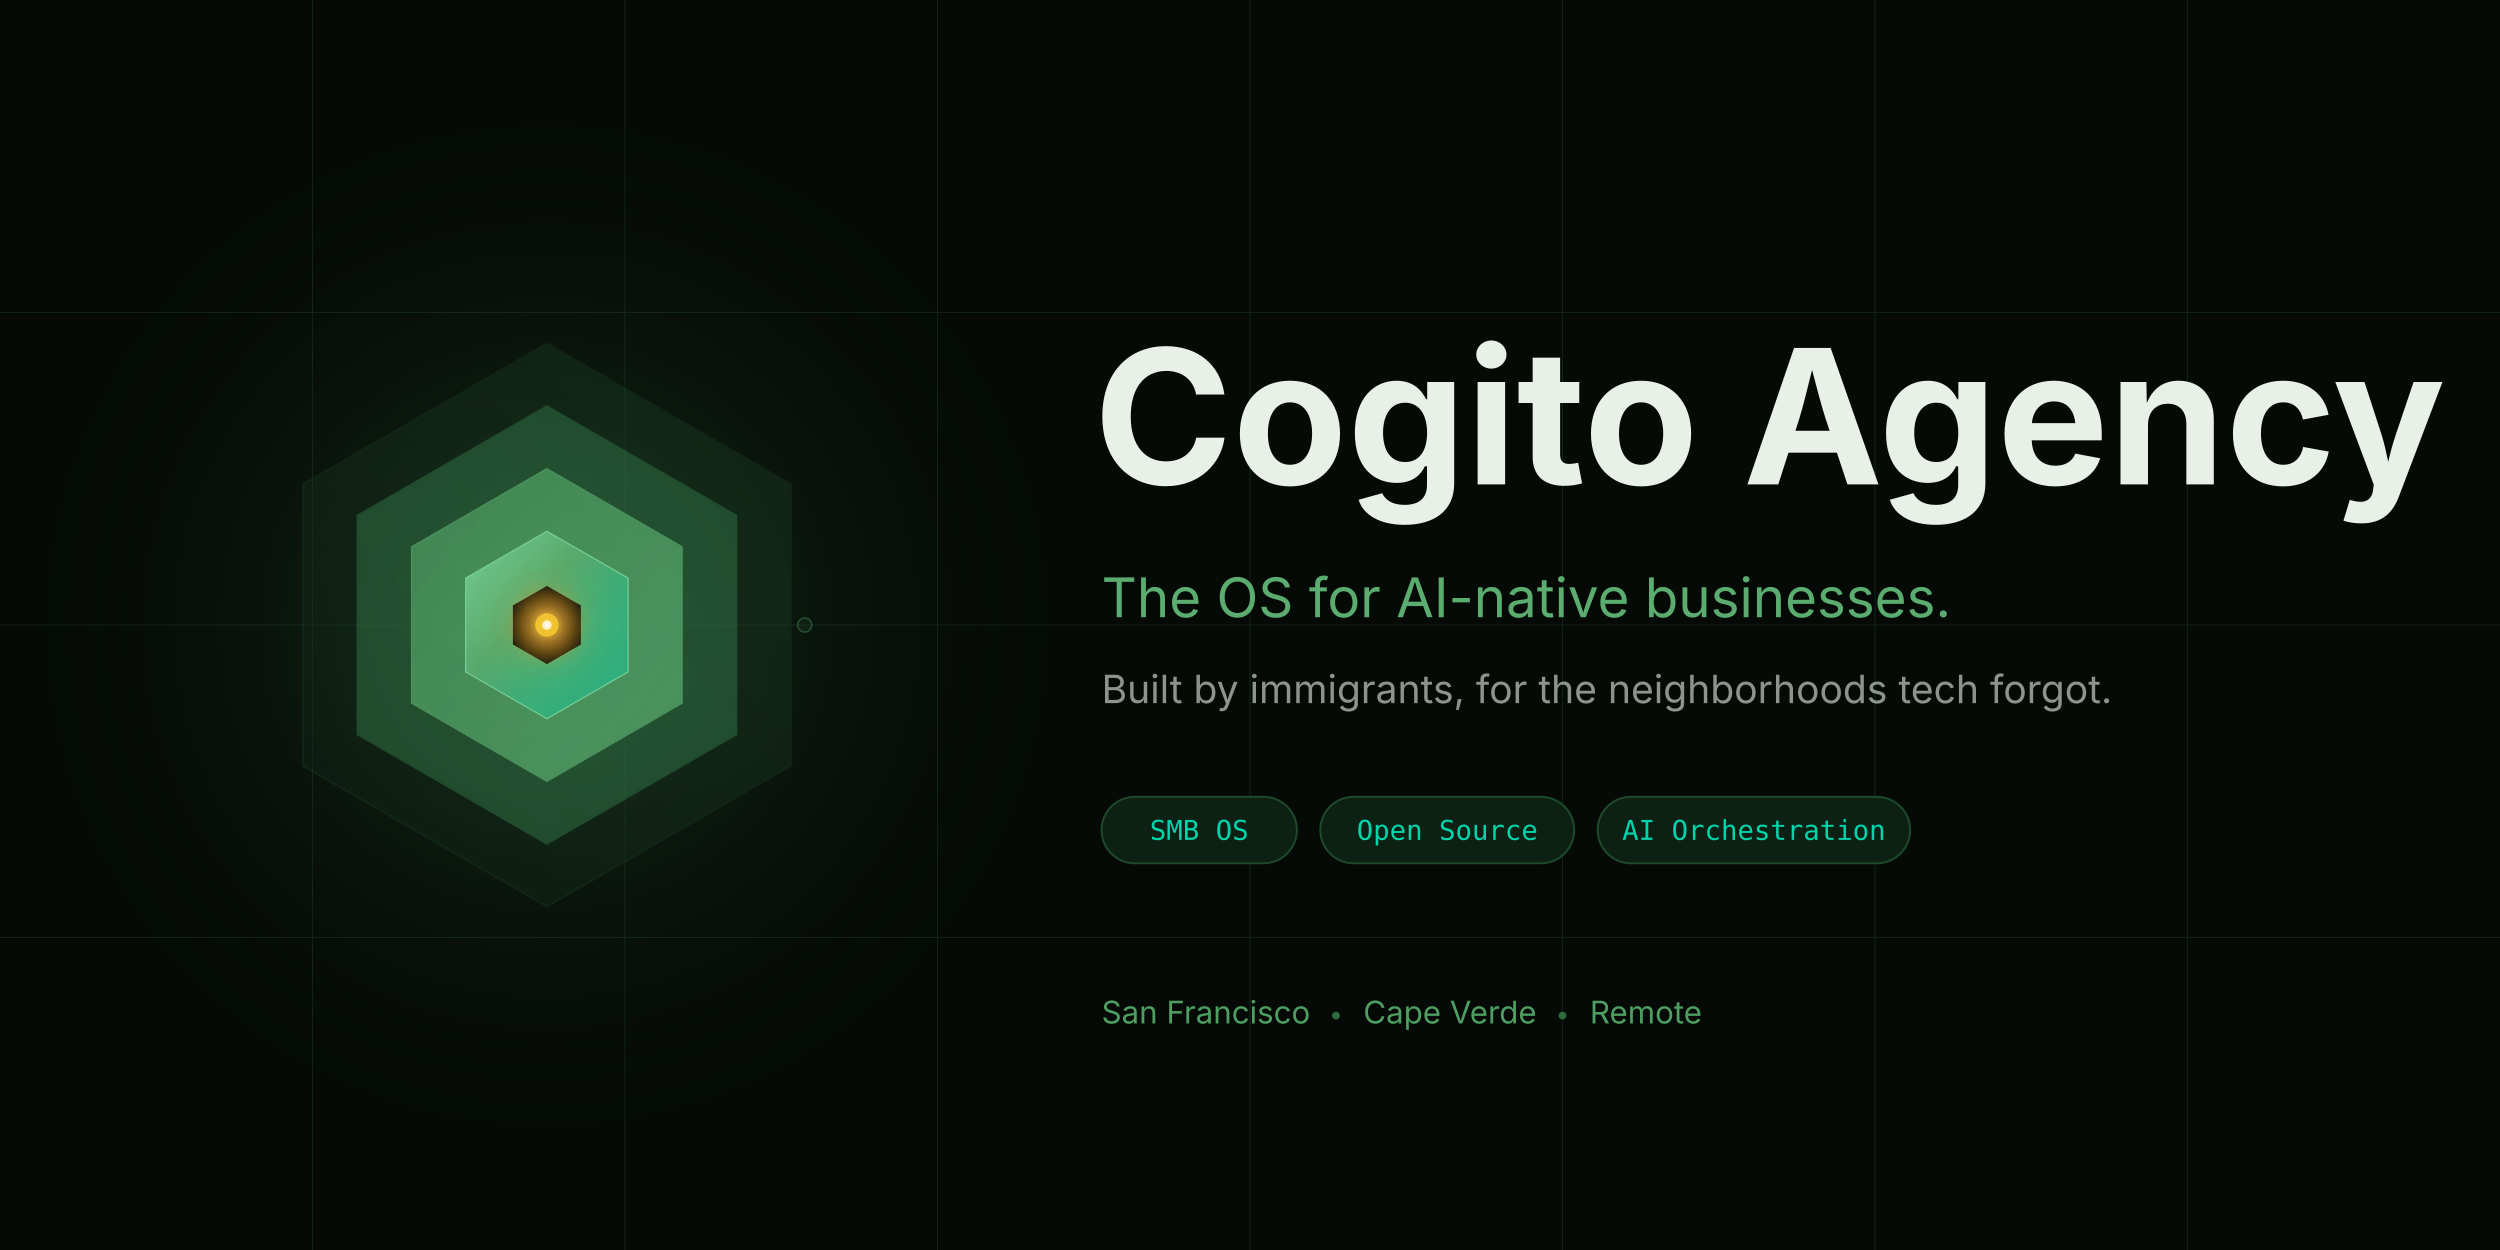
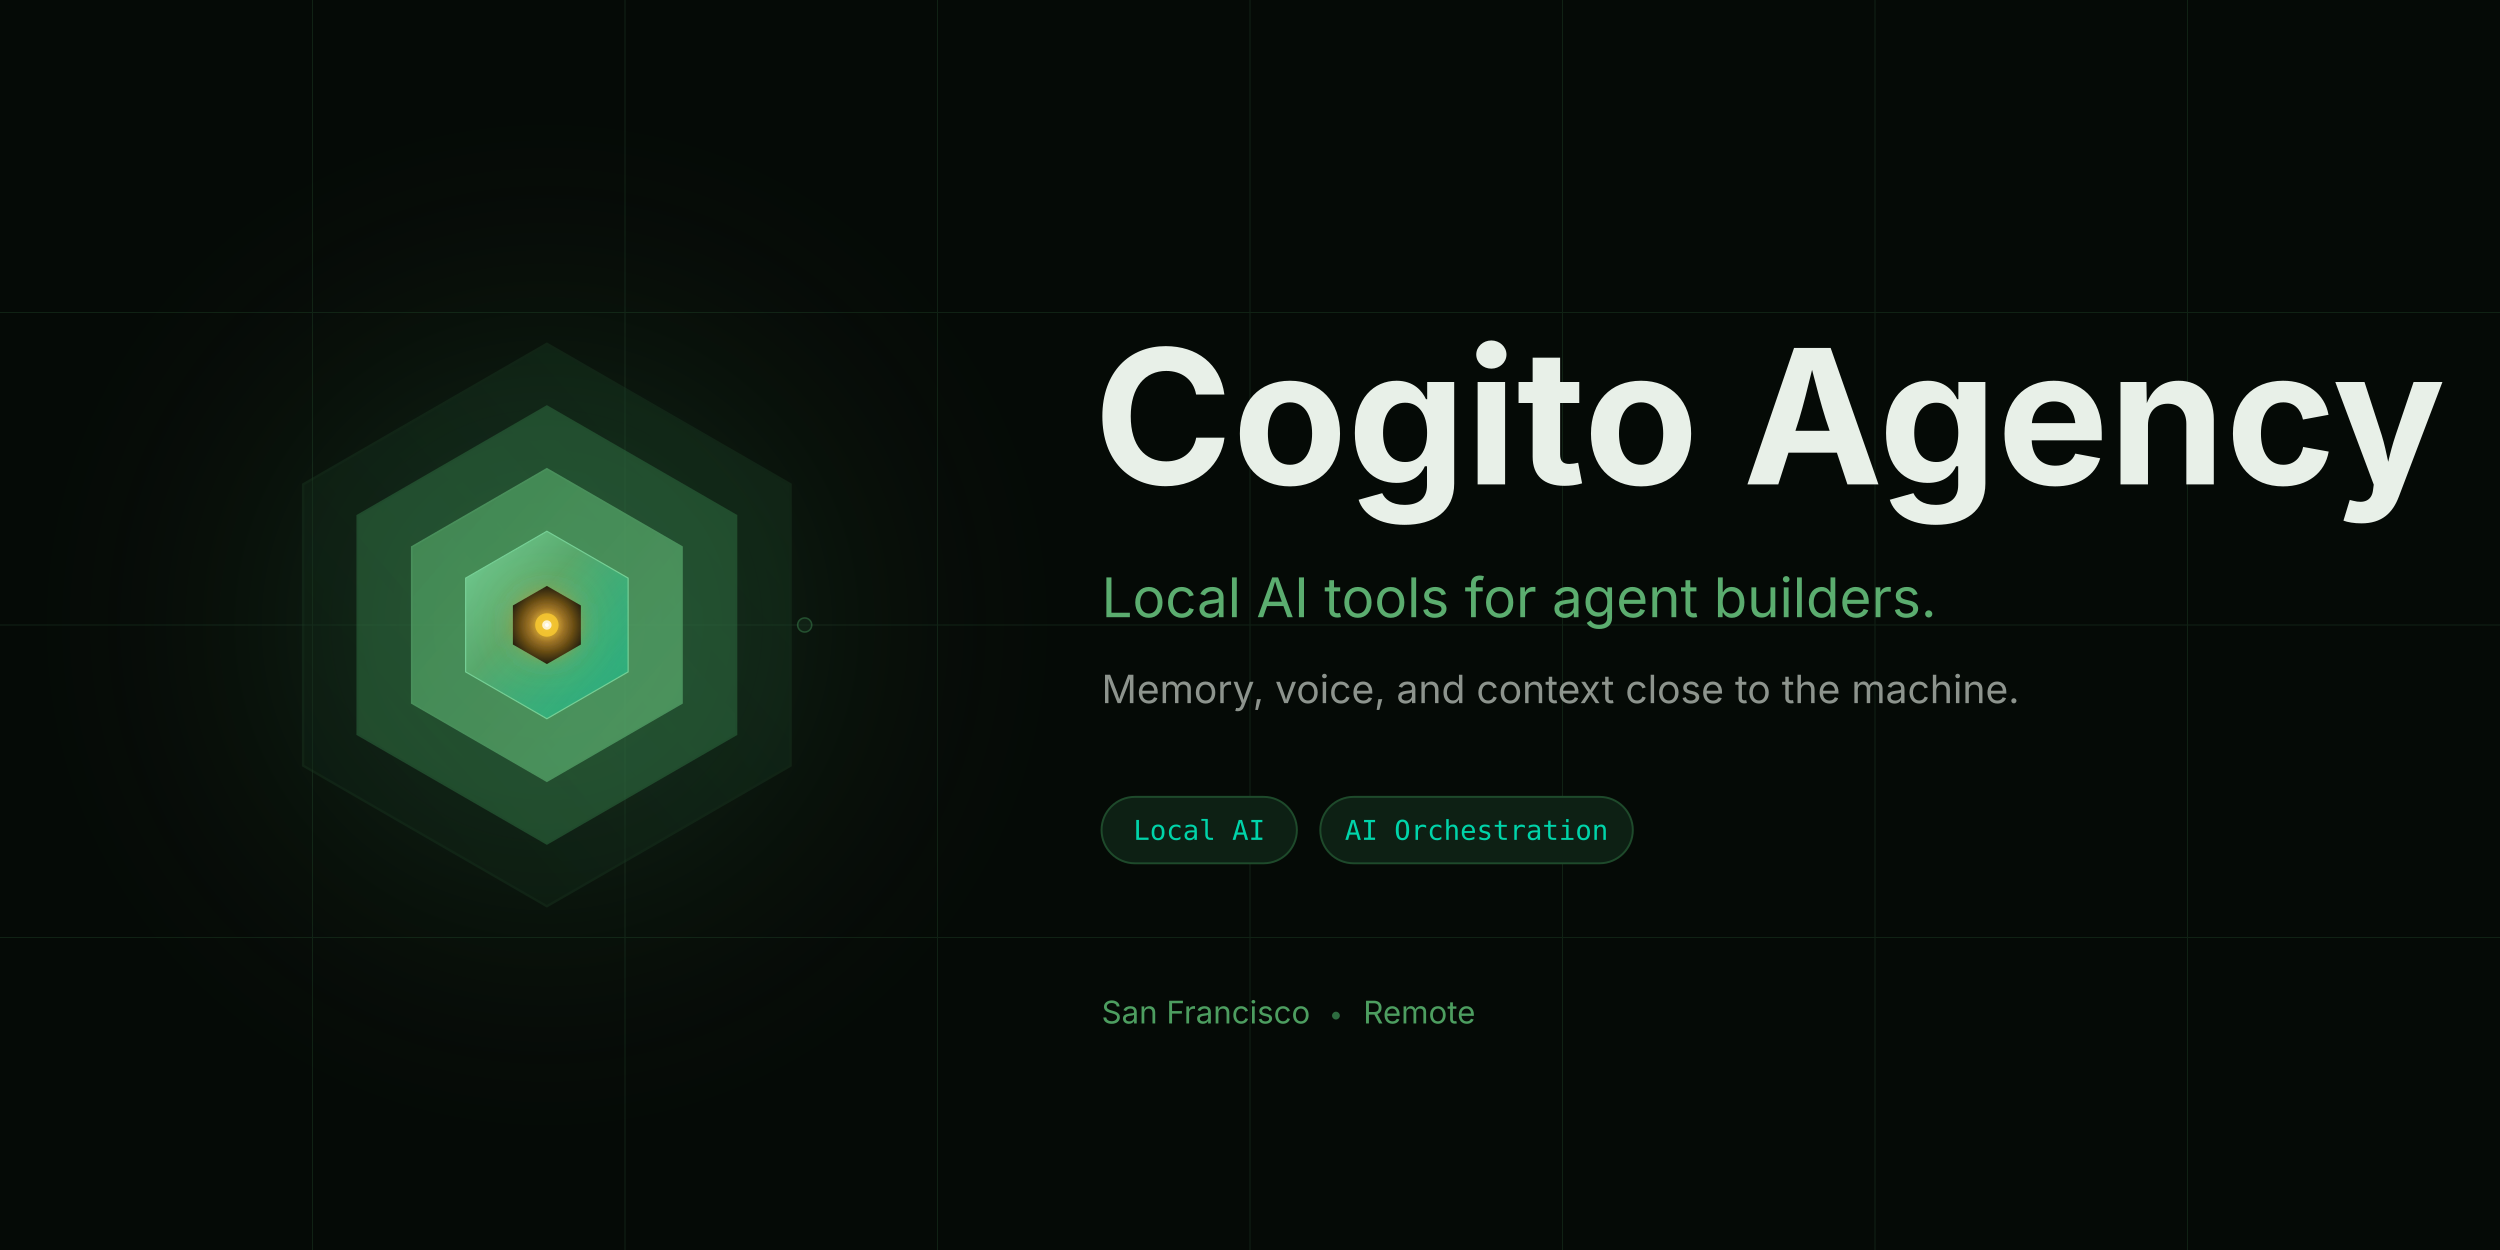
<svg xmlns="http://www.w3.org/2000/svg" viewBox="0 0 1280 640">
  <defs>
    <radialGradient id="sing" cx="50%" cy="50%" r="50%">
      <stop offset="0%" style="stop-color:#FFFEF5;stop-opacity:1" />
      <stop offset="8%" style="stop-color:#FFF5D4;stop-opacity:0.98" />
      <stop offset="20%" style="stop-color:#F4C430;stop-opacity:0.85" />
      <stop offset="45%" style="stop-color:#E8A020;stop-opacity:0.4" />
      <stop offset="100%" style="stop-color:#CC8400;stop-opacity:0" />
    </radialGradient>
    <linearGradient id="h1" x1="0%" y1="100%" x2="100%" y2="0%">
      <stop offset="0%" style="stop-color:#0d2014" />
      <stop offset="100%" style="stop-color:#1e4a2b;stop-opacity:0.8" />
    </linearGradient>
    <linearGradient id="h2" x1="100%" y1="0%" x2="0%" y2="100%">
      <stop offset="0%" style="stop-color:#2d6b3f" />
      <stop offset="100%" style="stop-color:#3d8a51;stop-opacity:0.75" />
    </linearGradient>
    <linearGradient id="h3" x1="0%" y1="0%" x2="100%" y2="100%">
      <stop offset="0%" style="stop-color:#4d9e60" />
      <stop offset="100%" style="stop-color:#6DC882;stop-opacity:0.82" />
    </linearGradient>
    <linearGradient id="h4" x1="0%" y1="0%" x2="100%" y2="100%">
      <stop offset="0%" style="stop-color:#7EDBA0" />
      <stop offset="40%" style="stop-color:#5BAD6F" />
      <stop offset="100%" style="stop-color:#00D4AA;stop-opacity:0.45" />
    </linearGradient>
    <linearGradient id="cB" x1="0%" y1="0%" x2="100%" y2="100%">
      <stop offset="0%" style="stop-color:#00D4AA;stop-opacity:0.65" />
      <stop offset="60%" style="stop-color:#00D4AA;stop-opacity:0.15" />
      <stop offset="100%" style="stop-color:#00D4AA;stop-opacity:0" />
    </linearGradient>
    <linearGradient id="wm" x1="0%" y1="0%" x2="100%" y2="0%">
      <stop offset="0%" style="stop-color:#D0D0D0" />
      <stop offset="40%" style="stop-color:#F0F0F0" />
      <stop offset="50%" style="stop-color:#FFFFFF" />
      <stop offset="60%" style="stop-color:#F0F0F0" />
      <stop offset="100%" style="stop-color:#D0D0D0" />
      <animateTransform attributeName="gradientTransform" type="translate" values="-0.8;0.8;-0.8" dur="10s" repeatCount="indefinite" />
    </linearGradient>
    <radialGradient id="amb" cx="50%" cy="50%" r="50%">
      <stop offset="0%" style="stop-color:#5BAD6F;stop-opacity:0.03" />
      <stop offset="100%" style="stop-color:#050A06;stop-opacity:0" />
    </radialGradient>
    <filter id="sB" x="-150%" y="-150%" width="400%" height="400%">
      <feGaussianBlur in="SourceGraphic" stdDeviation="6" result="b1" />
      <feGaussianBlur in="SourceGraphic" stdDeviation="2.5" result="b2" />
      <feMerge>
        <feMergeNode in="b1" />
        <feMergeNode in="b2" />
        <feMergeNode in="SourceGraphic" />
      </feMerge>
    </filter>
    <filter id="pG" x="-80%" y="-80%" width="260%" height="260%">
      <feGaussianBlur in="SourceGraphic" stdDeviation="1.8" result="b" />
      <feMerge>
        <feMergeNode in="b" />
        <feMergeNode in="SourceGraphic" />
      </feMerge>
    </filter>
    <filter id="eG" x="-60%" y="-60%" width="220%" height="220%">
      <feGaussianBlur in="SourceGraphic" stdDeviation="2.5" result="b" />
      <feMerge>
        <feMergeNode in="b" />
        <feMergeNode in="SourceGraphic" />
      </feMerge>
    </filter>
    <radialGradient id="ambG" cx="50%" cy="50%" r="50%">
      <stop offset="0%" style="stop-color:#5BAD6F;stop-opacity:0.25" />
      <stop offset="100%" style="stop-color:#050A06;stop-opacity:0" />
    </radialGradient>
  </defs>
  <rect width="1280" height="640" fill="#050A06" />
  <g stroke="#1a3a22" stroke-width="0.5" opacity="0.5">
    <line x1="160" y1="0" x2="160" y2="640" />
    <line x1="320" y1="0" x2="320" y2="640" />
    <line x1="480" y1="0" x2="480" y2="640" />
    <line x1="640" y1="0" x2="640" y2="640" />
    <line x1="800" y1="0" x2="800" y2="640" />
    <line x1="960" y1="0" x2="960" y2="640" />
    <line x1="1120" y1="0" x2="1120" y2="640" />
    <line x1="0" y1="160" x2="1280" y2="160" />
    <line x1="0" y1="320" x2="1280" y2="320" />
    <line x1="0" y1="480" x2="1280" y2="480" />
  </g>
  <g transform="translate(280, 320)">
    <circle cx="0" cy="0" r="280" fill="url(#ambG)">
      <animate attributeName="r" values="260;300;260" dur="10s" repeatCount="indefinite" />
    </circle>
    <g transform="scale(2)">
      <g id="crystal-mark">
        <polygon points="0,-72 62.4,-36 62.4,36 0,72 -62.4,36 -62.4,-36" fill="url(#h1)" opacity="0.42" stroke="#1a3a22" stroke-width="0.6">
          <animateTransform attributeName="transform" type="rotate" values="0;360" dur="40s" repeatCount="indefinite" />
          <animate attributeName="opacity" values="0.35;0.5;0.35" dur="9s" repeatCount="indefinite" />
        </polygon>
        <polygon points="0,-56 48.5,-28 48.5,28 0,56 -48.5,28 -48.5,-28" fill="url(#h2)" opacity="0.55" stroke="#2d6b3f" stroke-width="0.5">
          <animateTransform attributeName="transform" type="rotate" values="15;375" dur="28s" repeatCount="indefinite" />
          <animate attributeName="opacity" values="0.48;0.62;0.48" dur="7s" repeatCount="indefinite" />
        </polygon>
        <polygon points="0,-40 34.6,-20 34.6,20 0,40 -34.6,20 -34.6,-20" fill="url(#h3)" opacity="0.68" stroke="#5BAD6F" stroke-width="0.4">
          <animateTransform attributeName="transform" type="rotate" values="30;390" dur="18s" repeatCount="indefinite" />
          <animate attributeName="opacity" values="0.6;0.78;0.6" dur="5.5s" repeatCount="indefinite" />
        </polygon>
        <polygon points="0,-24 20.8,-12 20.8,12 0,24 -20.8,12 -20.8,-12" fill="url(#h4)" opacity="0.85" stroke="#7EDBA0" stroke-width="0.3">
          <animateTransform attributeName="transform" type="rotate" values="45;405" dur="11s" repeatCount="indefinite" />
        </polygon>
        <polygon points="0,-10 8.7,-5 8.7,5 0,10 -8.7,5 -8.7,-5" fill="#050A06">
          <animateTransform attributeName="transform" type="rotate" values="0;-360" dur="14s" repeatCount="indefinite" />
        </polygon>
        <line x1="31.2" y1="-54" x2="0" y2="0" stroke="url(#cB)" stroke-width="0.7" stroke-linecap="round" opacity="0">
          <animate attributeName="opacity" values="0;0.5;0.15;0" dur="3.2s" begin="0s" repeatCount="indefinite" />
        </line>
        <circle r="1.5" fill="#00D4AA" filter="url(#pG)" opacity="0">
          <animate attributeName="cx" values="31.2;0" dur="2.6s" begin="0s" repeatCount="indefinite" />
          <animate attributeName="cy" values="-54;0" dur="2.6s" begin="0s" repeatCount="indefinite" />
          <animate attributeName="opacity" values="0;0.8;0.5;0" dur="2.6s" begin="0s" repeatCount="indefinite" />
          <animate attributeName="r" values="1.5;0.8" dur="2.6s" begin="0s" repeatCount="indefinite" />
        </circle>
        <circle cx="31.2" cy="-54" r="2.5" fill="#00D4AA" filter="url(#eG)" opacity="0">
          <animate attributeName="opacity" values="0;0.4;0.1;0" dur="3.2s" begin="0s" repeatCount="indefinite" />
          <animate attributeName="r" values="2;3.5;2" dur="3.2s" begin="0s" repeatCount="indefinite" />
        </circle>
        <line x1="62.4" y1="0" x2="0" y2="0" stroke="url(#cB)" stroke-width="0.7" stroke-linecap="round" opacity="0">
          <animate attributeName="opacity" values="0;0.45;0.12;0" dur="3.2s" begin="0.53s" repeatCount="indefinite" />
        </line>
        <circle r="1.5" fill="#00D4AA" filter="url(#pG)" opacity="0">
          <animate attributeName="cx" values="62.4;0" dur="2.6s" begin="0.53s" repeatCount="indefinite" />
          <animate attributeName="opacity" values="0;0.75;0.45;0" dur="2.6s" begin="0.53s" repeatCount="indefinite" />
          <animate attributeName="r" values="1.5;0.8" dur="2.6s" begin="0.53s" repeatCount="indefinite" />
        </circle>
        <circle cx="62.4" cy="0" r="2.5" fill="#00D4AA" filter="url(#eG)" opacity="0">
          <animate attributeName="opacity" values="0;0.38;0.1;0" dur="3.2s" begin="0.53s" repeatCount="indefinite" />
          <animate attributeName="r" values="2;3.5;2" dur="3.2s" begin="0.53s" repeatCount="indefinite" />
        </circle>
        <line x1="31.2" y1="54" x2="0" y2="0" stroke="url(#cB)" stroke-width="0.7" stroke-linecap="round" opacity="0">
          <animate attributeName="opacity" values="0;0.42;0.12;0" dur="3.2s" begin="1.06s" repeatCount="indefinite" />
        </line>
        <circle r="1.2" fill="#00D4AA" filter="url(#pG)" opacity="0">
          <animate attributeName="cx" values="31.2;0" dur="2.6s" begin="1.06s" repeatCount="indefinite" />
          <animate attributeName="cy" values="54;0" dur="2.6s" begin="1.06s" repeatCount="indefinite" />
          <animate attributeName="opacity" values="0;0.7;0.4;0" dur="2.6s" begin="1.06s" repeatCount="indefinite" />
          <animate attributeName="r" values="1.2;0.6" dur="2.6s" begin="1.06s" repeatCount="indefinite" />
        </circle>
        <line x1="-31.2" y1="54" x2="0" y2="0" stroke="url(#cB)" stroke-width="0.7" stroke-linecap="round" opacity="0">
          <animate attributeName="opacity" values="0;0.42;0.12;0" dur="3.2s" begin="1.59s" repeatCount="indefinite" />
        </line>
        <circle r="1.2" fill="#00D4AA" opacity="0">
          <animate attributeName="cx" values="-31.2;0" dur="2.6s" begin="1.59s" repeatCount="indefinite" />
          <animate attributeName="cy" values="54;0" dur="2.6s" begin="1.59s" repeatCount="indefinite" />
          <animate attributeName="opacity" values="0;0.65;0.35;0" dur="2.6s" begin="1.59s" repeatCount="indefinite" />
        </circle>
        <line x1="-62.4" y1="0" x2="0" y2="0" stroke="url(#cB)" stroke-width="0.7" stroke-linecap="round" opacity="0">
          <animate attributeName="opacity" values="0;0.45;0.12;0" dur="3.2s" begin="2.12s" repeatCount="indefinite" />
        </line>
        <circle r="1.5" fill="#00D4AA" filter="url(#pG)" opacity="0">
          <animate attributeName="cx" values="-62.4;0" dur="2.6s" begin="2.12s" repeatCount="indefinite" />
          <animate attributeName="opacity" values="0;0.75;0.4;0" dur="2.6s" begin="2.12s" repeatCount="indefinite" />
          <animate attributeName="r" values="1.5;0.8" dur="2.6s" begin="2.12s" repeatCount="indefinite" />
        </circle>
        <circle cx="-62.4" cy="0" r="2.5" fill="#00D4AA" filter="url(#eG)" opacity="0">
          <animate attributeName="opacity" values="0;0.38;0.1;0" dur="3.2s" begin="2.12s" repeatCount="indefinite" />
          <animate attributeName="r" values="2;3.5;2" dur="3.2s" begin="2.12s" repeatCount="indefinite" />
        </circle>
        <line x1="-31.2" y1="-54" x2="0" y2="0" stroke="url(#cB)" stroke-width="0.7" stroke-linecap="round" opacity="0">
          <animate attributeName="opacity" values="0;0.48;0.14;0" dur="3.2s" begin="2.65s" repeatCount="indefinite" />
        </line>
        <circle r="1.2" fill="#00D4AA" filter="url(#pG)" opacity="0">
          <animate attributeName="cx" values="-31.2;0" dur="2.6s" begin="2.65s" repeatCount="indefinite" />
          <animate attributeName="cy" values="-54;0" dur="2.6s" begin="2.65s" repeatCount="indefinite" />
          <animate attributeName="opacity" values="0;0.7;0.4;0" dur="2.6s" begin="2.65s" repeatCount="indefinite" />
        </circle>
        <circle cx="0" cy="0" r="10" fill="url(#sing)" filter="url(#sB)" opacity="0.9">
          <animate attributeName="r" values="8;11;8.5;10;8" dur="7s" repeatCount="indefinite" />
        </circle>
        <circle cx="0" cy="0" r="3" fill="#F4C430" opacity="0.92">
          <animate attributeName="r" values="2.2;3.8;2.5;3.5;2.2" dur="7s" repeatCount="indefinite" />
        </circle>
        <circle cx="0" cy="0" r="1.2" fill="#FFF5D4" opacity="0.95">
          <animate attributeName="r" values="0.8;1.8;1;1.5;0.8" dur="7s" repeatCount="indefinite" />
        </circle>
        <circle cx="0" cy="0" r="0.5" fill="#FFFFFF" opacity="0.9">
          <animate attributeName="r" values="0.3;0.8;0.4;0.7;0.3" dur="7s" repeatCount="indefinite" />
        </circle>
        <g>
          <animateTransform attributeName="transform" type="rotate" values="0;360" dur="40s" repeatCount="indefinite" />
          <circle cx="66" cy="0" r="1.8" fill="#162e1e" stroke="#3d8a51" stroke-width="0.4" opacity="0.5">
            <animate attributeName="opacity" values="0.3;0.5;0.3" dur="6s" repeatCount="indefinite" />
          </circle>
        </g>
      </g>
    </g>
  </g>
  <text x="560" y="248" font-family="-apple-system, BlinkMacSystemFont, Helvetica Neue, sans-serif" font-weight="700" font-size="96" fill="#e8f0e8">Cogito Agency</text>
-   <text x="564" y="316" font-family="-apple-system, BlinkMacSystemFont, Helvetica Neue, sans-serif" font-weight="400" font-size="28" fill="#5BAD6F">The OS for AI-native businesses.</text>
-   <text x="564" y="360" font-family="-apple-system, BlinkMacSystemFont, Helvetica Neue, sans-serif" font-weight="400" font-size="20" fill="#e8f0e8" opacity="0.6">Built by immigrants, for the neighborhoods tech forgot.</text>
+   <text x="564" y="316" font-family="-apple-system, BlinkMacSystemFont, Helvetica Neue, sans-serif" font-weight="400" font-size="28" fill="#5BAD6F">Local AI tools for agent builders.</text>
+   <text x="564" y="360" font-family="-apple-system, BlinkMacSystemFont, Helvetica Neue, sans-serif" font-weight="400" font-size="20" fill="#e8f0e8" opacity="0.6">Memory, voice, and context close to the machine.</text>
  <rect x="564" y="408" width="100" height="34" rx="17" fill="#0d2014" stroke="#1e4a2b" stroke-width="1" />
-   <text x="614" y="430" text-anchor="middle" font-family="monospace" font-size="14" fill="#00D4AA">SMB OS</text>
-   <rect x="676" y="408" width="130" height="34" rx="17" fill="#0d2014" stroke="#1e4a2b" stroke-width="1" />
-   <text x="741" y="430" text-anchor="middle" font-family="monospace" font-size="14" fill="#00D4AA">Open Source</text>
-   <rect x="818" y="408" width="160" height="34" rx="17" fill="#0d2014" stroke="#1e4a2b" stroke-width="1" />
-   <text x="898" y="430" text-anchor="middle" font-family="monospace" font-size="14" fill="#00D4AA">AI Orchestration</text>
+   <text x="614" y="430" text-anchor="middle" font-family="monospace" font-size="14" fill="#00D4AA">Local AI</text>
+   <rect x="676" y="408" width="160" height="34" rx="17" fill="#0d2014" stroke="#1e4a2b" stroke-width="1" />
+   <text x="756" y="430" text-anchor="middle" font-family="monospace" font-size="14" fill="#00D4AA">AI Orchestration</text>
  <text x="564" y="524" font-family="-apple-system, sans-serif" font-size="16" fill="#4d9e60">San Francisco</text>
  <circle cx="684" cy="520" r="2" fill="#2d6b3f" />
-   <text x="698" y="524" font-family="-apple-system, sans-serif" font-size="16" fill="#4d9e60">Cape Verde</text>
-   <circle cx="800" cy="520" r="2" fill="#2d6b3f" />
-   <text x="814" y="524" font-family="-apple-system, sans-serif" font-size="16" fill="#4d9e60">Remote</text>
+   <text x="698" y="524" font-family="-apple-system, sans-serif" font-size="16" fill="#4d9e60">Remote</text>
</svg>
